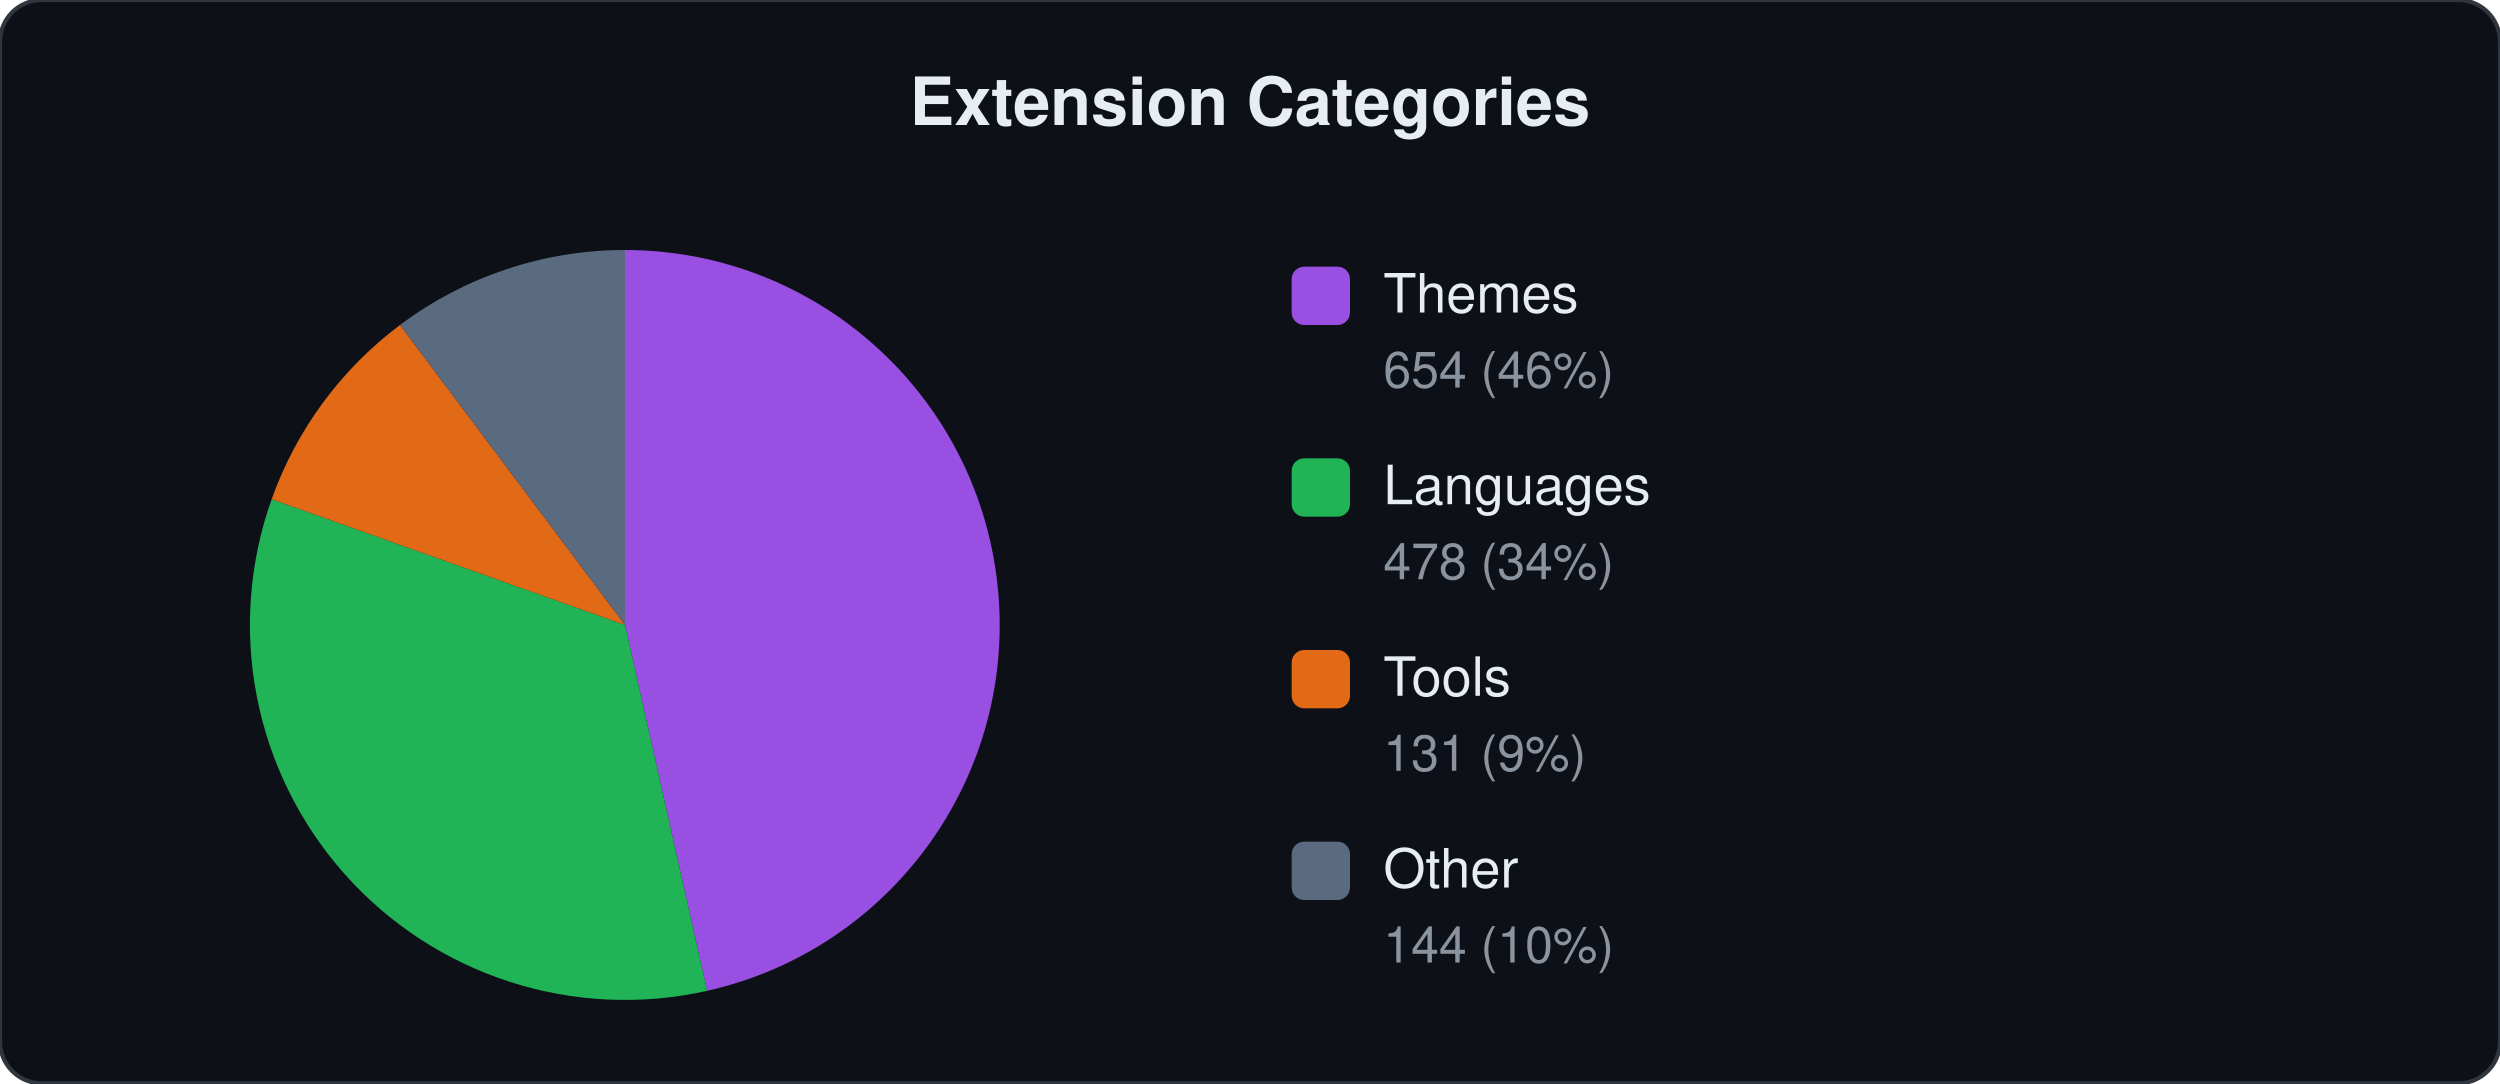
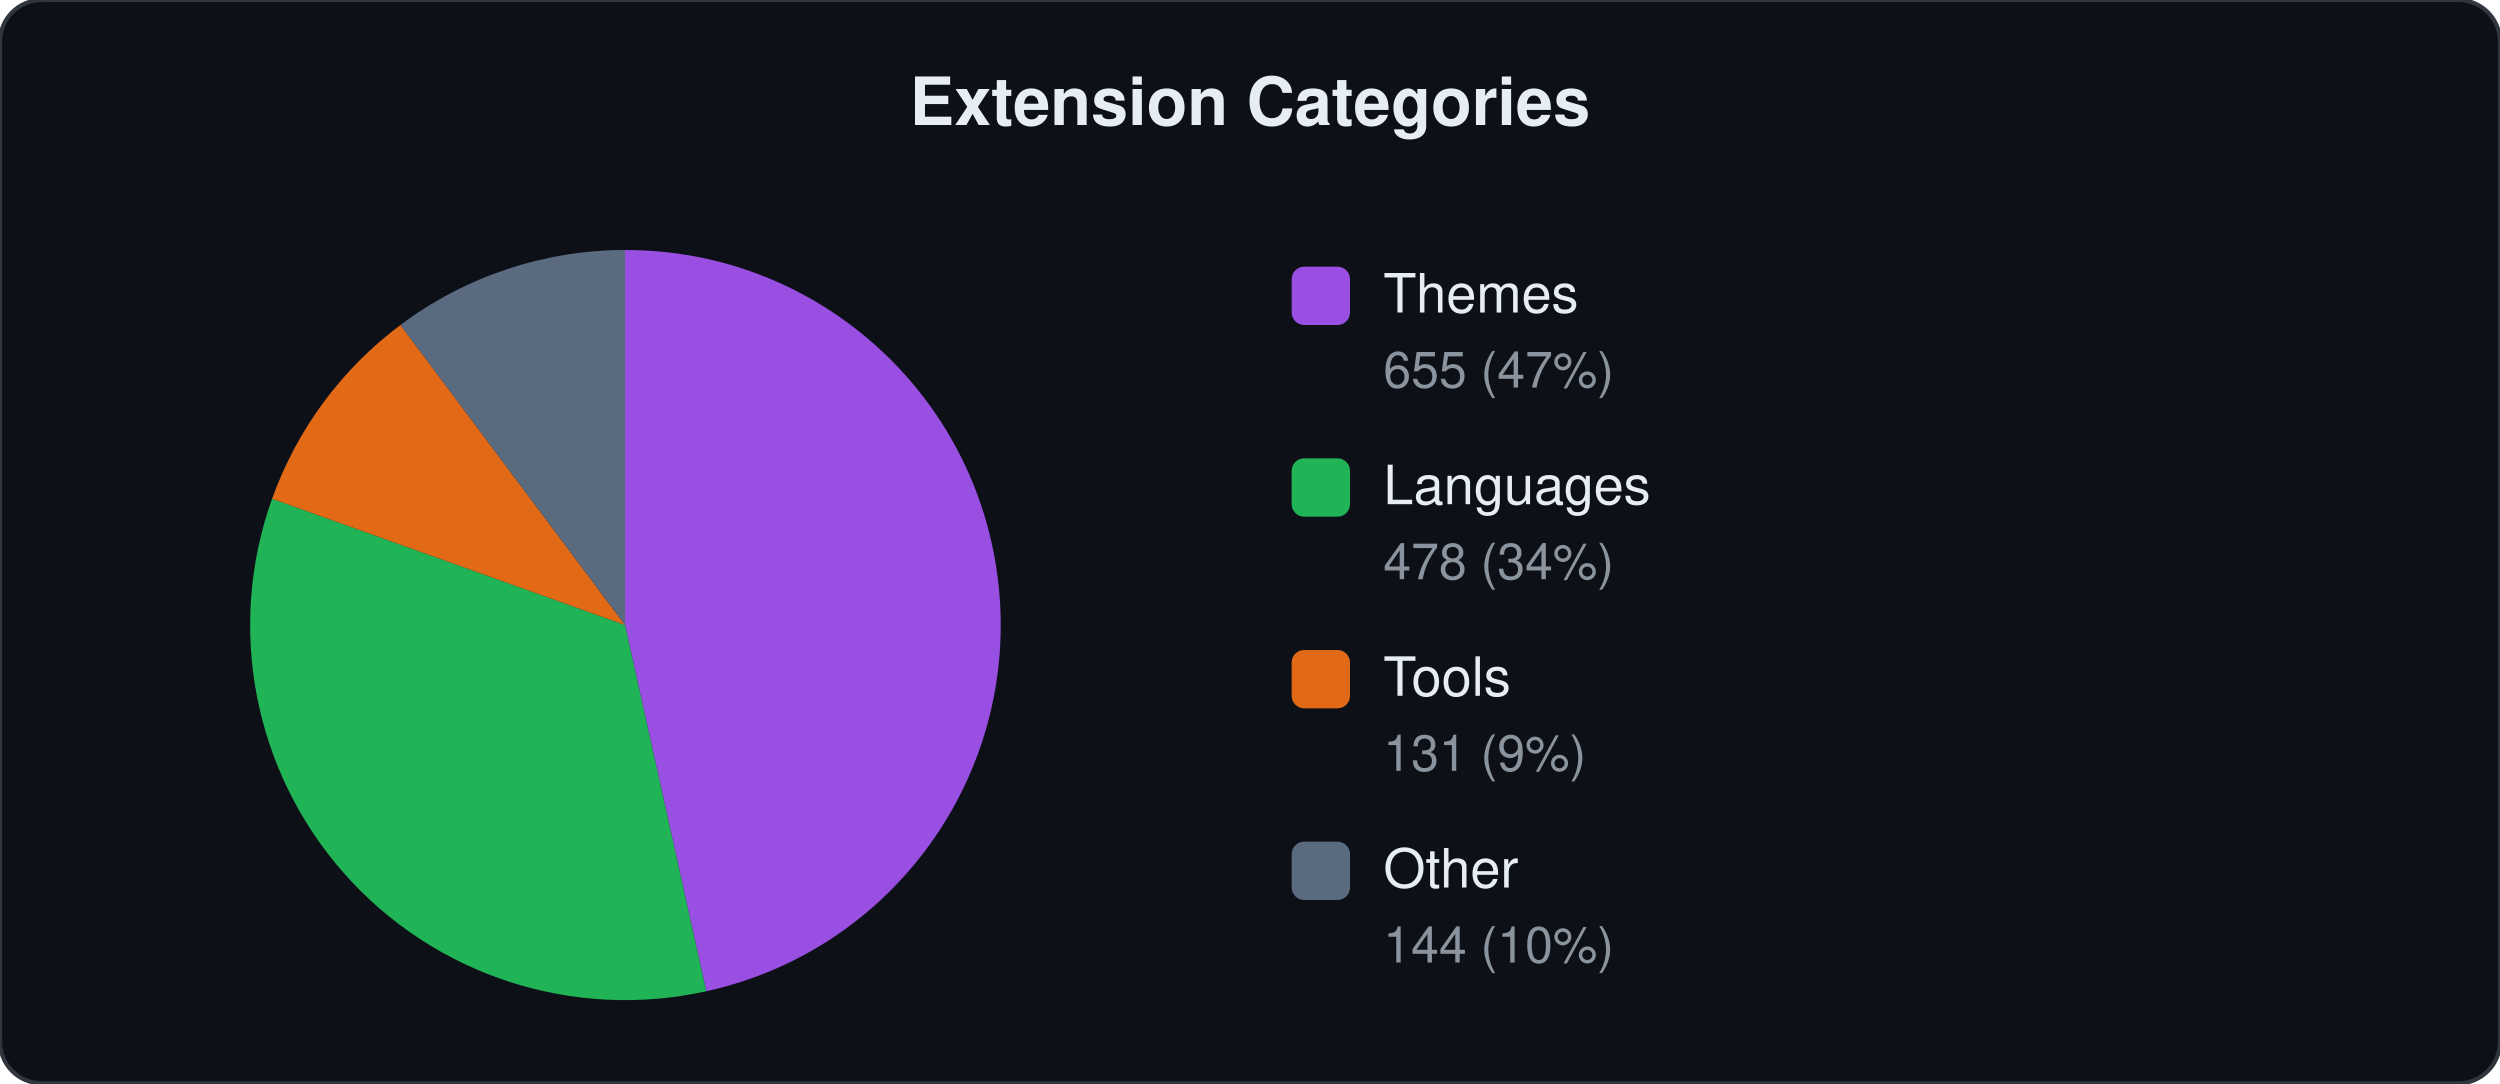
<svg xmlns="http://www.w3.org/2000/svg" viewBox="0 0 600 260" width="600" height="260">
  <style>text{font-family:-apple-system,BlinkMacSystemFont,"Segoe UI",Helvetica,Arial,sans-serif;fill:#e6edf3}.label{font-size:13px}.count{font-size:12px;fill:#8b949e}.title{font-size:16px;font-weight:600}</style>
  <rect width="600" height="260" rx="10" fill="#0d1117" stroke="#30363d" stroke-width="1" />
  <text x="300" y="30" text-anchor="middle" class="title">Extension Categories</text>
-   <path d="M150.0,150.0 L150.0,60.0 A90,90 0 0,1 169.7,237.8 Z" fill="#a855f7" opacity="0.9" />
-   <path d="M150.0,150.0 L169.7,237.8 A90,90 0 0,1 65.2,119.8 Z" fill="#22c55e" opacity="0.9" />
-   <path d="M150.0,150.0 L65.2,119.8 A90,90 0 0,1 96.0,78.0 Z" fill="#f97316" opacity="0.9" />
-   <path d="M150.0,150.0 L96.0,78.0 A90,90 0 0,1 150.0,60.0 Z" fill="#64748b" opacity="0.9" />
+   <path d="M150.0,150.0 L150.0,60.0 A90,90 0 0,1 169.5,237.9 Z" fill="#a855f7" opacity="0.9" />
+   <path d="M150.0,150.0 L169.5,237.9 A90,90 0 0,1 65.3,119.7 Z" fill="#22c55e" opacity="0.9" />
+   <path d="M150.0,150.0 L65.3,119.7 A90,90 0 0,1 96.1,78.0 Z" fill="#f97316" opacity="0.9" />
+   <path d="M150.0,150.0 L96.1,78.0 A90,90 0 0,1 150.0,60.0 Z" fill="#64748b" opacity="0.9" />
  <rect x="310" y="64" width="14" height="14" rx="3" fill="#a855f7" opacity="0.9" />
  <text x="332" y="75" class="label">Themes</text>
-   <text x="332" y="93" class="count">654 (46%)</text>
+   <text x="332" y="93" class="count">655 (47%)</text>
  <rect x="310" y="110" width="14" height="14" rx="3" fill="#22c55e" opacity="0.9" />
  <text x="332" y="121" class="label">Languages</text>
  <text x="332" y="139" class="count">478 (34%)</text>
  <rect x="310" y="156" width="14" height="14" rx="3" fill="#f97316" opacity="0.9" />
  <text x="332" y="167" class="label">Tools</text>
  <text x="332" y="185" class="count">131 (9%)</text>
  <rect x="310" y="202" width="14" height="14" rx="3" fill="#64748b" opacity="0.9" />
  <text x="332" y="213" class="label">Other</text>
  <text x="332" y="231" class="count">144 (10%)</text>
</svg>
